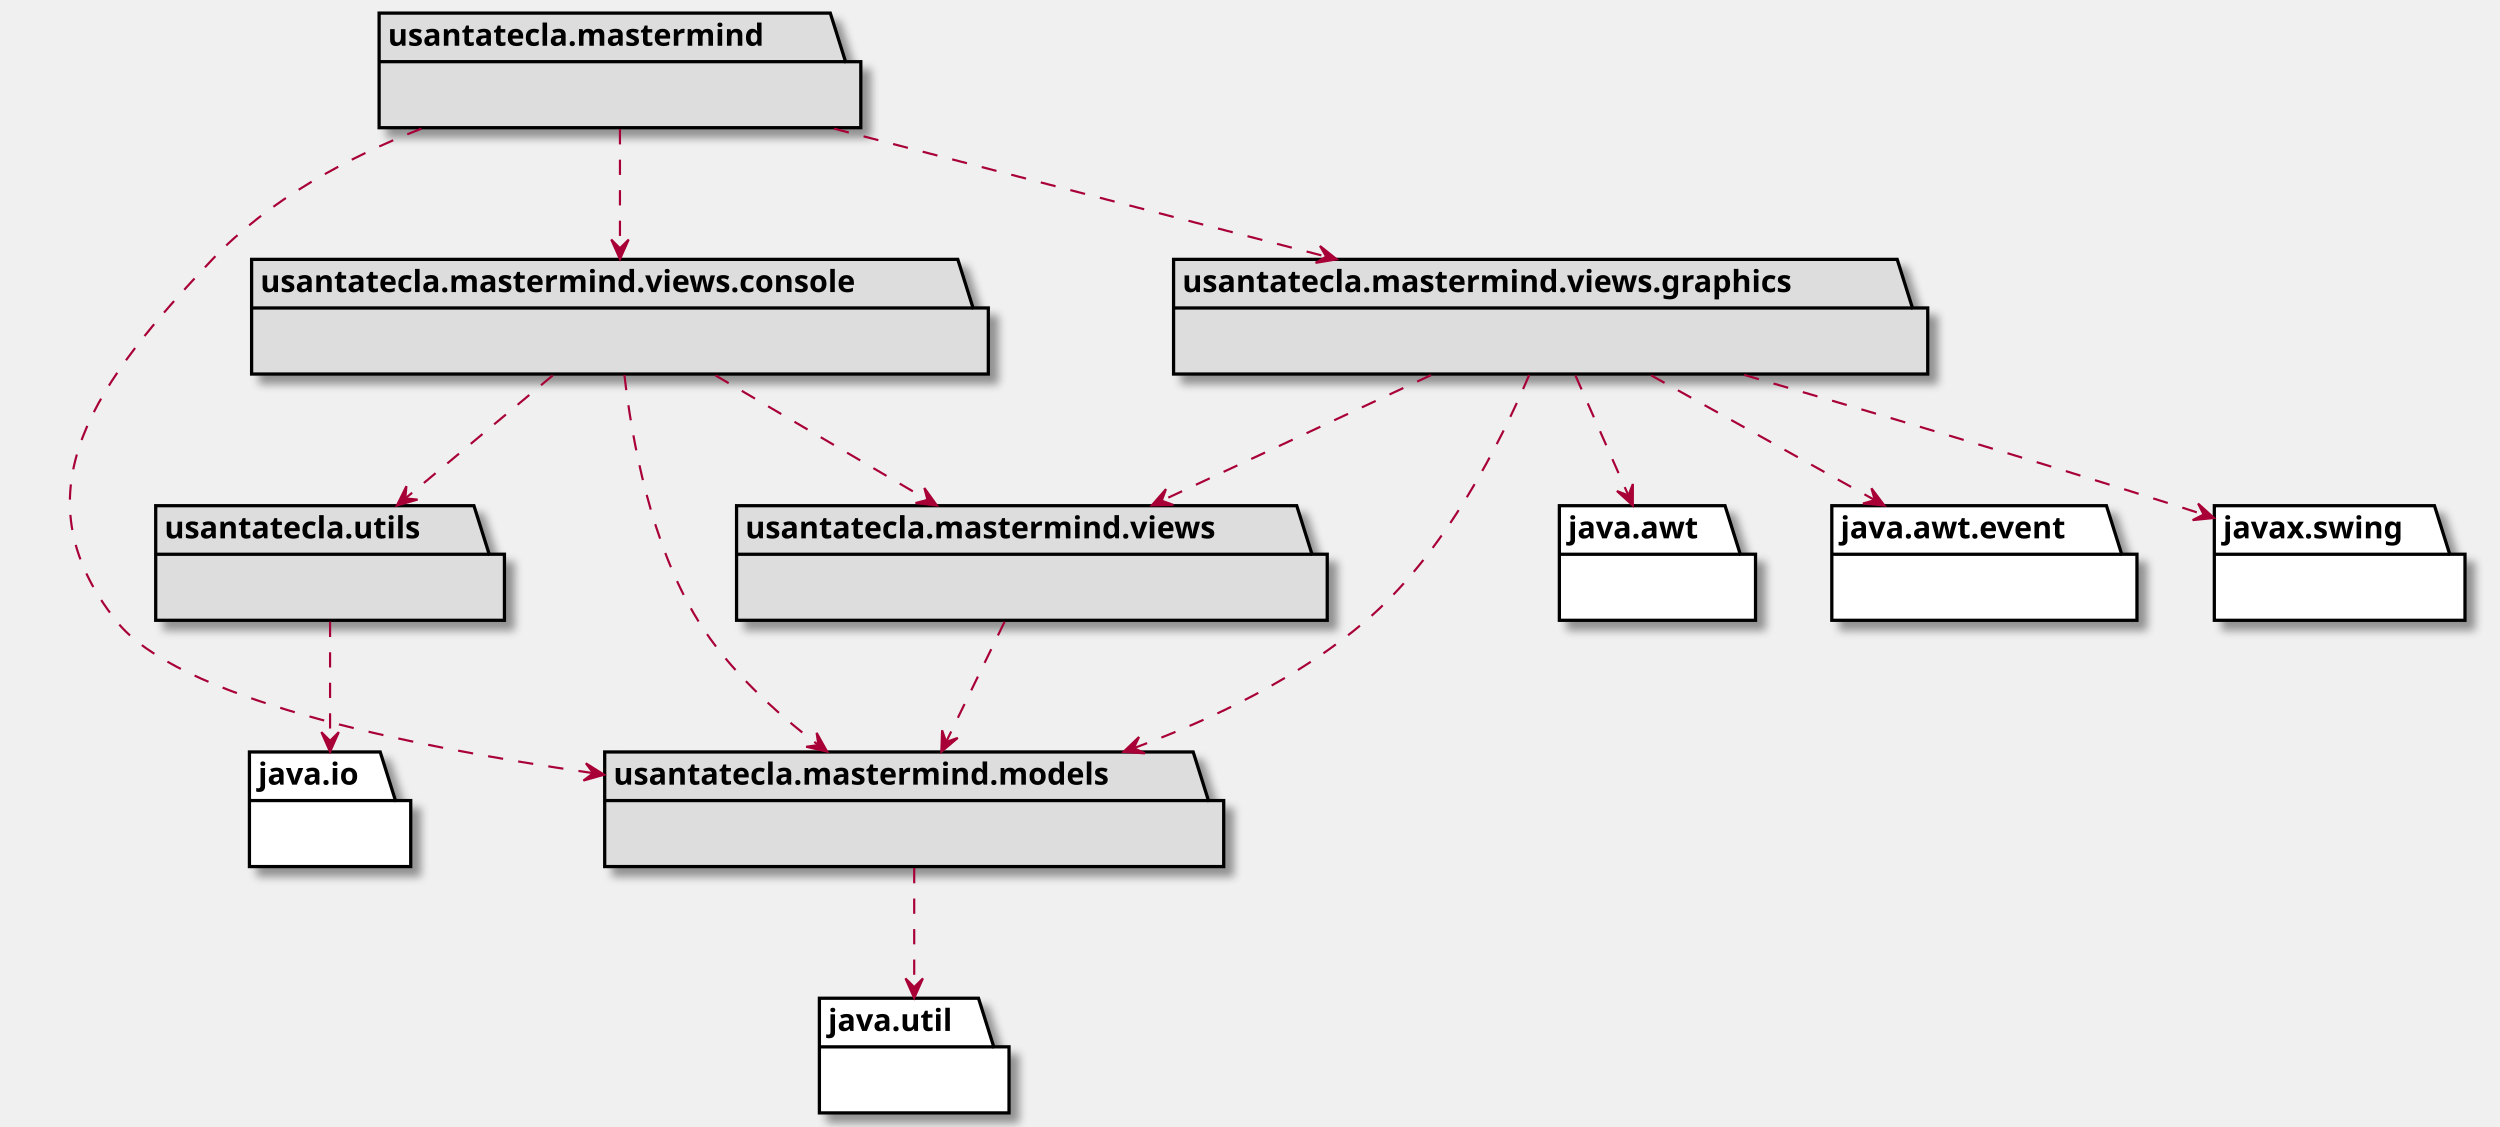
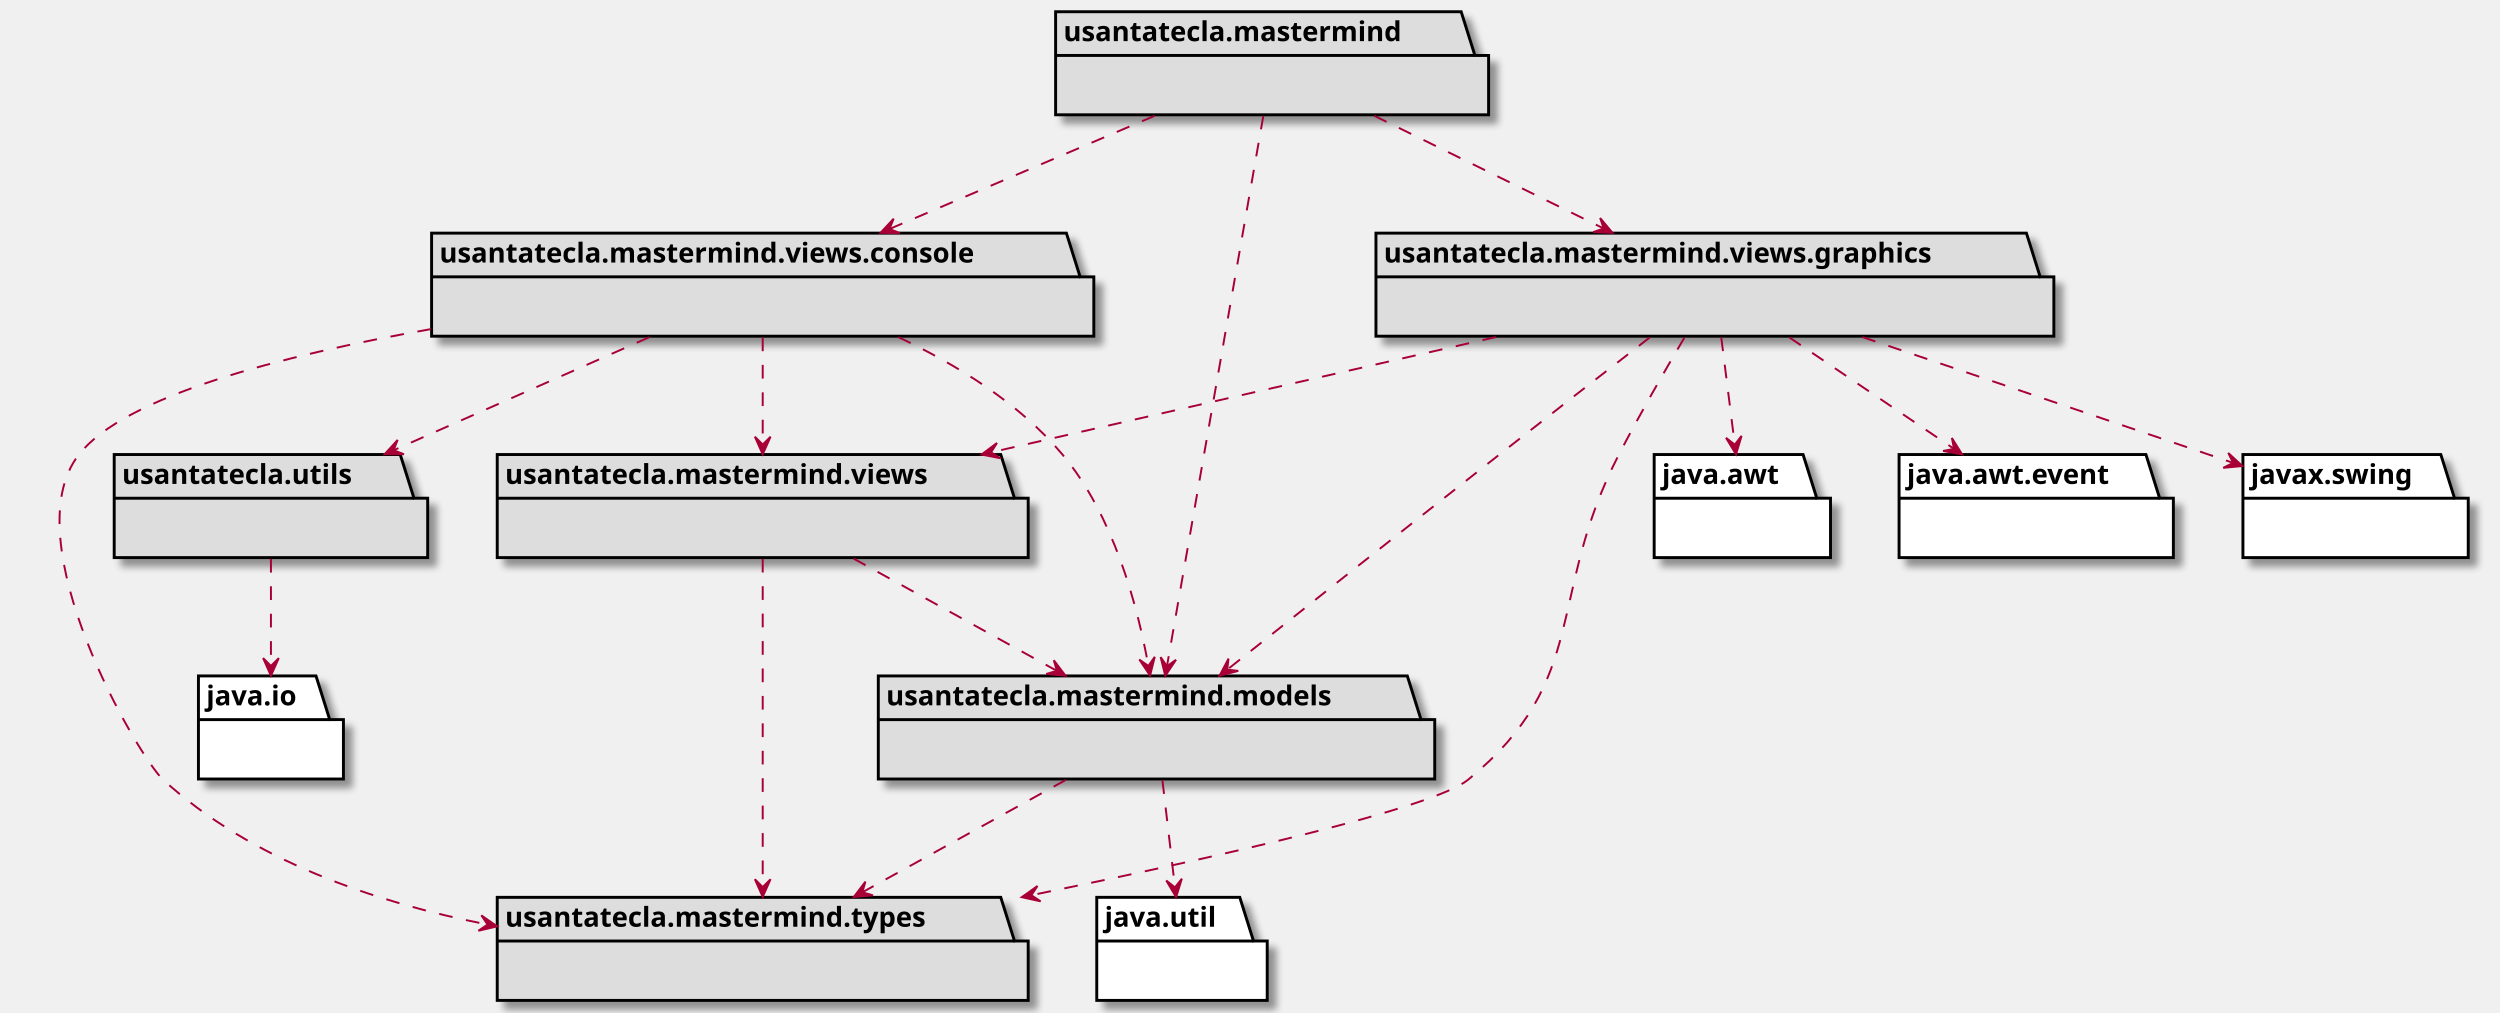
- <svg xmlns="http://www.w3.org/2000/svg" contentScriptType="application/ecmascript" contentStyleType="text/css" height="517px" preserveAspectRatio="none" style="width:1147px;height:517px;" version="1.1" viewBox="0 0 1147 517" width="1147px" zoomAndPan="magnify">
+ <svg xmlns="http://www.w3.org/2000/svg" contentScriptType="application/ecmascript" contentStyleType="text/css" height="517px" preserveAspectRatio="none" style="width:1276px;height:517px;" version="1.1" viewBox="0 0 1276 517" width="1276px" zoomAndPan="magnify">
  <defs>
-     <filter height="300%" id="f1litsql34g1pu" width="300%" x="-1" y="-1">
+     <filter height="300%" id="fq3qyv029suhc" width="300%" x="-1" y="-1">
      <feGaussianBlur result="blurOut" stdDeviation="2.0" />
      <feColorMatrix in="blurOut" result="blurOut2" type="matrix" values="0 0 0 0 0 0 0 0 0 0 0 0 0 0 0 0 0 0 .4 0" />
      <feOffset dx="4.0" dy="4.0" in="blurOut2" result="blurOut3" />
      <feBlend in="SourceGraphic" in2="blurOut3" mode="normal" />
    </filter>
  </defs>
  <g>
-     <polygon fill="#DDDDDD" filter="url(#f1litsql34g1pu)" points="173.936,6,380.936,6,387.936,28.297,394.936,28.297,394.936,58.594,173.936,58.594,173.936,6" style="stroke: #000000; stroke-width: 1.5;" />
-     <line style="stroke: #000000; stroke-width: 1.5;" x1="173.936" x2="387.936" y1="28.297" y2="28.297" />
-     <text fill="#000000" font-family="sans-serif" font-size="14" font-weight="bold" lengthAdjust="spacingAndGlyphs" textLength="201" x="177.936" y="20.995">usantatecla.mastermind</text>
-     <polygon fill="#DDDDDD" filter="url(#f1litsql34g1pu)" points="337.936,232,594.936,232,601.936,254.297,608.936,254.297,608.936,284.594,337.936,284.594,337.936,232" style="stroke: #000000; stroke-width: 1.5;" />
-     <line style="stroke: #000000; stroke-width: 1.5;" x1="337.936" x2="601.936" y1="254.297" y2="254.297" />
-     <text fill="#000000" font-family="sans-serif" font-size="14" font-weight="bold" lengthAdjust="spacingAndGlyphs" textLength="251" x="341.936" y="246.995">usantatecla.mastermind.views</text>
-     <polygon fill="#DDDDDD" filter="url(#f1litsql34g1pu)" points="277.436,345,547.436,345,554.436,367.297,561.436,367.297,561.436,397.594,277.436,397.594,277.436,345" style="stroke: #000000; stroke-width: 1.5;" />
-     <line style="stroke: #000000; stroke-width: 1.5;" x1="277.436" x2="554.436" y1="367.297" y2="367.297" />
-     <text fill="#000000" font-family="sans-serif" font-size="14" font-weight="bold" lengthAdjust="spacingAndGlyphs" textLength="264" x="281.436" y="359.995">usantatecla.mastermind.models</text>
-     <polygon fill="#FFFFFF" filter="url(#f1litsql34g1pu)" points="375.936,458,448.936,458,455.936,480.297,462.936,480.297,462.936,510.594,375.936,510.594,375.936,458" style="stroke: #000000; stroke-width: 1.5;" />
-     <line style="stroke: #000000; stroke-width: 1.5;" x1="375.936" x2="455.936" y1="480.297" y2="480.297" />
-     <text fill="#000000" font-family="sans-serif" font-size="14" font-weight="bold" lengthAdjust="spacingAndGlyphs" textLength="67" x="379.936" y="472.995">java.util</text>
-     <polygon fill="#DDDDDD" filter="url(#f1litsql34g1pu)" points="71.436,232,217.436,232,224.436,254.297,231.436,254.297,231.436,284.594,71.436,284.594,71.436,232" style="stroke: #000000; stroke-width: 1.5;" />
-     <line style="stroke: #000000; stroke-width: 1.5;" x1="71.436" x2="224.436" y1="254.297" y2="254.297" />
-     <text fill="#000000" font-family="sans-serif" font-size="14" font-weight="bold" lengthAdjust="spacingAndGlyphs" textLength="140" x="75.436" y="246.995">usantatecla.utils</text>
-     <polygon fill="#FFFFFF" filter="url(#f1litsql34g1pu)" points="114.436,345,174.436,345,181.436,367.297,188.436,367.297,188.436,397.594,114.436,397.594,114.436,345" style="stroke: #000000; stroke-width: 1.5;" />
-     <line style="stroke: #000000; stroke-width: 1.5;" x1="114.436" x2="181.436" y1="367.297" y2="367.297" />
-     <text fill="#000000" font-family="sans-serif" font-size="14" font-weight="bold" lengthAdjust="spacingAndGlyphs" textLength="54" x="118.436" y="359.995">java.io</text>
-     <polygon fill="#DDDDDD" filter="url(#f1litsql34g1pu)" points="115.436,119,439.436,119,446.436,141.297,453.436,141.297,453.436,171.594,115.436,171.594,115.436,119" style="stroke: #000000; stroke-width: 1.5;" />
-     <line style="stroke: #000000; stroke-width: 1.5;" x1="115.436" x2="446.436" y1="141.297" y2="141.297" />
-     <text fill="#000000" font-family="sans-serif" font-size="14" font-weight="bold" lengthAdjust="spacingAndGlyphs" textLength="318" x="119.436" y="133.995">usantatecla.mastermind.views.console</text>
-     <polygon fill="#DDDDDD" filter="url(#f1litsql34g1pu)" points="538.436,119,870.436,119,877.436,141.297,884.436,141.297,884.436,171.594,538.436,171.594,538.436,119" style="stroke: #000000; stroke-width: 1.5;" />
-     <line style="stroke: #000000; stroke-width: 1.5;" x1="538.436" x2="877.436" y1="141.297" y2="141.297" />
-     <text fill="#000000" font-family="sans-serif" font-size="14" font-weight="bold" lengthAdjust="spacingAndGlyphs" textLength="326" x="542.436" y="133.995">usantatecla.mastermind.views.graphics</text>
-     <polygon fill="#FFFFFF" filter="url(#f1litsql34g1pu)" points="715.436,232,791.436,232,798.436,254.297,805.436,254.297,805.436,284.594,715.436,284.594,715.436,232" style="stroke: #000000; stroke-width: 1.5;" />
-     <line style="stroke: #000000; stroke-width: 1.5;" x1="715.436" x2="798.436" y1="254.297" y2="254.297" />
-     <text fill="#000000" font-family="sans-serif" font-size="14" font-weight="bold" lengthAdjust="spacingAndGlyphs" textLength="70" x="719.436" y="246.995">java.awt</text>
-     <polygon fill="#FFFFFF" filter="url(#f1litsql34g1pu)" points="840.436,232,966.436,232,973.436,254.297,980.436,254.297,980.436,284.594,840.436,284.594,840.436,232" style="stroke: #000000; stroke-width: 1.5;" />
-     <line style="stroke: #000000; stroke-width: 1.5;" x1="840.436" x2="973.436" y1="254.297" y2="254.297" />
-     <text fill="#000000" font-family="sans-serif" font-size="14" font-weight="bold" lengthAdjust="spacingAndGlyphs" textLength="120" x="844.436" y="246.995">java.awt.event</text>
-     <polygon fill="#FFFFFF" filter="url(#f1litsql34g1pu)" points="1015.936,232,1116.936,232,1123.936,254.297,1130.936,254.297,1130.936,284.594,1015.936,284.594,1015.936,232" style="stroke: #000000; stroke-width: 1.5;" />
-     <line style="stroke: #000000; stroke-width: 1.5;" x1="1015.936" x2="1123.936" y1="254.297" y2="254.297" />
-     <text fill="#000000" font-family="sans-serif" font-size="14" font-weight="bold" lengthAdjust="spacingAndGlyphs" textLength="95" x="1019.936" y="246.995">javax.swing</text>
-     <path codeLine="2" d="M284.436,59.245 C284.436,75.496 284.436,96.579 284.436,113.714 " fill="none" id="usantatecla.mastermind-to-usantatecla.mastermind.views.console" style="stroke: #A80036; stroke-width: 1.0; stroke-dasharray: 7.0,7.0;" />
-     <polygon fill="#A80036" points="284.436,118.895,288.436,109.895,284.436,113.895,280.436,109.895,284.436,118.895" style="stroke: #A80036; stroke-width: 1.0;" />
-     <path codeLine="3" d="M382.666,59.035 C450.243,76.602 539.824,99.889 608.41,117.718 " fill="none" id="usantatecla.mastermind-to-usantatecla.mastermind.views.graphics" style="stroke: #A80036; stroke-width: 1.0; stroke-dasharray: 7.0,7.0;" />
-     <polygon fill="#A80036" points="613.312,118.992,605.609,112.855,608.473,117.733,603.595,120.598,613.312,118.992" style="stroke: #A80036; stroke-width: 1.0;" />
-     <path codeLine="4" d="M193.343,59.012 C159.593,72.28 123.29,91.615 97.436,119 C45.04,174.5 6,225.205 53.436,285 C81.049,319.806 182.846,341.776 272.093,354.717 " fill="none" id="usantatecla.mastermind-to-usantatecla.mastermind.models" style="stroke: #A80036; stroke-width: 1.0; stroke-dasharray: 7.0,7.0;" />
-     <polygon fill="#A80036" points="277.141,355.441,268.801,350.203,272.192,354.731,267.664,358.122,277.141,355.441" style="stroke: #A80036; stroke-width: 1.0;" />
-     <path codeLine="7" d="M460.911,285.245 C452.937,301.636 442.571,322.943 434.198,340.156 " fill="none" id="usantatecla.mastermind.views-to-usantatecla.mastermind.models" style="stroke: #A80036; stroke-width: 1.0; stroke-dasharray: 7.0,7.0;" />
-     <polygon fill="#A80036" points="431.892,344.895,439.427,338.552,434.08,340.399,432.233,335.052,431.892,344.895" style="stroke: #A80036; stroke-width: 1.0;" />
-     <path d="M419.436,398.245 C419.436,414.496 419.436,435.579 419.436,452.714 " fill="none" id="usantatecla.mastermind.models-to-java.util" style="stroke: #A80036; stroke-width: 1.0; stroke-dasharray: 7.0,7.0;" />
-     <polygon fill="#A80036" points="419.436,457.895,423.436,448.895,419.436,452.895,415.436,448.895,419.436,457.895" style="stroke: #A80036; stroke-width: 1.0;" />
-     <path d="M151.436,285.245 C151.436,301.496 151.436,322.579 151.436,339.714 " fill="none" id="usantatecla.utils-to-java.io" style="stroke: #A80036; stroke-width: 1.0; stroke-dasharray: 7.0,7.0;" />
-     <polygon fill="#A80036" points="151.436,344.895,155.436,335.895,151.436,339.895,147.436,335.895,151.436,344.895" style="stroke: #A80036; stroke-width: 1.0;" />
-     <path d="M286.489,172.043 C289.829,201.275 298.459,249.662 320.436,285 C334.262,307.232 355.711,326.779 375.115,341.551 " fill="none" id="usantatecla.mastermind.views.console-to-usantatecla.mastermind.models" style="stroke: #A80036; stroke-width: 1.0; stroke-dasharray: 7.0,7.0;" />
-     <polygon fill="#A80036" points="379.478,344.82,374.675,336.222,375.477,341.822,369.877,342.624,379.478,344.82" style="stroke: #A80036; stroke-width: 1.0;" />
-     <path d="M253.589,172.245 C233.361,189.126 206.885,211.223 185.956,228.69 " fill="none" id="usantatecla.mastermind.views.console-to-usantatecla.utils" style="stroke: #A80036; stroke-width: 1.0; stroke-dasharray: 7.0,7.0;" />
-     <polygon fill="#A80036" points="182.116,231.895,191.589,229.198,185.955,228.691,186.462,223.057,182.116,231.895" style="stroke: #A80036; stroke-width: 1.0;" />
-     <path d="M328.271,172.245 C357.373,189.336 395.577,211.773 425.487,229.34 " fill="none" id="usantatecla.mastermind.views.console-to-usantatecla.mastermind.views" style="stroke: #A80036; stroke-width: 1.0; stroke-dasharray: 7.0,7.0;" />
-     <polygon fill="#A80036" points="429.838,231.895,424.104,223.887,425.527,229.362,420.052,230.785,429.838,231.895" style="stroke: #A80036; stroke-width: 1.0;" />
-     <path d="M656.535,172.105 C619.598,189.332 570.917,212.036 533.037,229.703 " fill="none" id="usantatecla.mastermind.views.graphics-to-usantatecla.mastermind.views" style="stroke: #A80036; stroke-width: 1.0; stroke-dasharray: 7.0,7.0;" />
-     <polygon fill="#A80036" points="528.472,231.832,538.32,231.654,533.004,229.719,534.939,224.403,528.472,231.832" style="stroke: #A80036; stroke-width: 1.0;" />
-     <path d="M701.574,172.084 C688.589,202.718 663.039,253.791 626.436,285 C595.996,310.954 556.591,329.856 520.342,343.183 " fill="none" id="usantatecla.mastermind.views.graphics-to-usantatecla.mastermind.models" style="stroke: #A80036; stroke-width: 1.0; stroke-dasharray: 7.0,7.0;" />
-     <polygon fill="#A80036" points="515.48,344.944,525.305,345.639,520.181,343.241,522.58,338.118,515.48,344.944" style="stroke: #A80036; stroke-width: 1.0;" />
-     <path d="M722.8,172.245 C730.036,188.636 739.442,209.943 747.041,227.156 " fill="none" id="usantatecla.mastermind.views.graphics-to-java.awt" style="stroke: #A80036; stroke-width: 1.0; stroke-dasharray: 7.0,7.0;" />
-     <polygon fill="#A80036" points="749.133,231.895,749.157,222.046,747.114,227.321,741.839,225.278,749.133,231.895" style="stroke: #A80036; stroke-width: 1.0;" />
-     <path d="M757.59,172.245 C788.232,189.336 828.457,211.773 859.95,229.34 " fill="none" id="usantatecla.mastermind.views.graphics-to-java.awt.event" style="stroke: #A80036; stroke-width: 1.0; stroke-dasharray: 7.0,7.0;" />
-     <polygon fill="#A80036" points="864.531,231.895,858.62,224.018,860.165,229.459,854.723,231.005,864.531,231.895" style="stroke: #A80036; stroke-width: 1.0;" />
-     <path d="M800.267,172.014 C857.101,188.571 932.308,210.917 998.436,232 C1002.485,233.291 1006.65,234.642 1010.844,236.02 " fill="none" id="usantatecla.mastermind.views.graphics-to-javax.swing" style="stroke: #A80036; stroke-width: 1.0; stroke-dasharray: 7.0,7.0;" />
-     <polygon fill="#A80036" points="1015.774,237.647,1008.481,231.028,1011.026,236.08,1005.974,238.625,1015.774,237.647" style="stroke: #A80036; stroke-width: 1.0;" />
+     <polygon fill="#DDDDDD" filter="url(#fq3qyv029suhc)" points="538.787,6,745.787,6,752.787,28.297,759.787,28.297,759.787,58.594,538.787,58.594,538.787,6" style="stroke:#000000;stroke-width:1.5;" />
+     <line style="stroke:#000000;stroke-width:1.5;" x1="538.787" x2="752.787" y1="28.297" y2="28.297" />
+     <text fill="#000000" font-family="sans-serif" font-size="14" font-weight="bold" lengthAdjust="spacingAndGlyphs" textLength="201" x="542.787" y="20.995">usantatecla.mastermind</text>
+     <polygon fill="#DDDDDD" filter="url(#fq3qyv029suhc)" points="253.787,232,510.787,232,517.787,254.297,524.787,254.297,524.787,284.594,253.787,284.594,253.787,232" style="stroke:#000000;stroke-width:1.5;" />
+     <line style="stroke:#000000;stroke-width:1.5;" x1="253.787" x2="517.787" y1="254.297" y2="254.297" />
+     <text fill="#000000" font-family="sans-serif" font-size="14" font-weight="bold" lengthAdjust="spacingAndGlyphs" textLength="251" x="257.787" y="246.995">usantatecla.mastermind.views</text>
+     <polygon fill="#DDDDDD" filter="url(#fq3qyv029suhc)" points="448.287,345,718.287,345,725.287,367.297,732.287,367.297,732.287,397.594,448.287,397.594,448.287,345" style="stroke:#000000;stroke-width:1.5;" />
+     <line style="stroke:#000000;stroke-width:1.5;" x1="448.287" x2="725.287" y1="367.297" y2="367.297" />
+     <text fill="#000000" font-family="sans-serif" font-size="14" font-weight="bold" lengthAdjust="spacingAndGlyphs" textLength="264" x="452.287" y="359.995">usantatecla.mastermind.models</text>
+     <polygon fill="#DDDDDD" filter="url(#fq3qyv029suhc)" points="253.787,458,510.787,458,517.787,480.297,524.787,480.297,524.787,510.594,253.787,510.594,253.787,458" style="stroke:#000000;stroke-width:1.5;" />
+     <line style="stroke:#000000;stroke-width:1.5;" x1="253.787" x2="517.787" y1="480.297" y2="480.297" />
+     <text fill="#000000" font-family="sans-serif" font-size="14" font-weight="bold" lengthAdjust="spacingAndGlyphs" textLength="251" x="257.787" y="472.995">usantatecla.mastermind.types</text>
+     <polygon fill="#FFFFFF" filter="url(#fq3qyv029suhc)" points="559.787,458,632.787,458,639.787,480.297,646.787,480.297,646.787,510.594,559.787,510.594,559.787,458" style="stroke:#000000;stroke-width:1.5;" />
+     <line style="stroke:#000000;stroke-width:1.5;" x1="559.787" x2="639.787" y1="480.297" y2="480.297" />
+     <text fill="#000000" font-family="sans-serif" font-size="14" font-weight="bold" lengthAdjust="spacingAndGlyphs" textLength="67" x="563.787" y="472.995">java.util</text>
+     <polygon fill="#DDDDDD" filter="url(#fq3qyv029suhc)" points="58.287,232,204.287,232,211.287,254.297,218.287,254.297,218.287,284.594,58.287,284.594,58.287,232" style="stroke:#000000;stroke-width:1.5;" />
+     <line style="stroke:#000000;stroke-width:1.5;" x1="58.287" x2="211.287" y1="254.297" y2="254.297" />
+     <text fill="#000000" font-family="sans-serif" font-size="14" font-weight="bold" lengthAdjust="spacingAndGlyphs" textLength="140" x="62.287" y="246.995">usantatecla.utils</text>
+     <polygon fill="#FFFFFF" filter="url(#fq3qyv029suhc)" points="101.287,345,161.287,345,168.287,367.297,175.287,367.297,175.287,397.594,101.287,397.594,101.287,345" style="stroke:#000000;stroke-width:1.5;" />
+     <line style="stroke:#000000;stroke-width:1.5;" x1="101.287" x2="168.287" y1="367.297" y2="367.297" />
+     <text fill="#000000" font-family="sans-serif" font-size="14" font-weight="bold" lengthAdjust="spacingAndGlyphs" textLength="54" x="105.287" y="359.995">java.io</text>
+     <polygon fill="#DDDDDD" filter="url(#fq3qyv029suhc)" points="220.287,119,544.287,119,551.287,141.297,558.287,141.297,558.287,171.594,220.287,171.594,220.287,119" style="stroke:#000000;stroke-width:1.5;" />
+     <line style="stroke:#000000;stroke-width:1.5;" x1="220.287" x2="551.287" y1="141.297" y2="141.297" />
+     <text fill="#000000" font-family="sans-serif" font-size="14" font-weight="bold" lengthAdjust="spacingAndGlyphs" textLength="318" x="224.287" y="133.995">usantatecla.mastermind.views.console</text>
+     <polygon fill="#DDDDDD" filter="url(#fq3qyv029suhc)" points="702.287,119,1034.287,119,1041.287,141.297,1048.287,141.297,1048.287,171.594,702.287,171.594,702.287,119" style="stroke:#000000;stroke-width:1.5;" />
+     <line style="stroke:#000000;stroke-width:1.5;" x1="702.287" x2="1041.287" y1="141.297" y2="141.297" />
+     <text fill="#000000" font-family="sans-serif" font-size="14" font-weight="bold" lengthAdjust="spacingAndGlyphs" textLength="326" x="706.287" y="133.995">usantatecla.mastermind.views.graphics</text>
+     <polygon fill="#FFFFFF" filter="url(#fq3qyv029suhc)" points="844.287,232,920.287,232,927.287,254.297,934.287,254.297,934.287,284.594,844.287,284.594,844.287,232" style="stroke:#000000;stroke-width:1.5;" />
+     <line style="stroke:#000000;stroke-width:1.5;" x1="844.287" x2="927.287" y1="254.297" y2="254.297" />
+     <text fill="#000000" font-family="sans-serif" font-size="14" font-weight="bold" lengthAdjust="spacingAndGlyphs" textLength="70" x="848.287" y="246.995">java.awt</text>
+     <polygon fill="#FFFFFF" filter="url(#fq3qyv029suhc)" points="969.287,232,1095.287,232,1102.287,254.297,1109.287,254.297,1109.287,284.594,969.287,284.594,969.287,232" style="stroke:#000000;stroke-width:1.5;" />
+     <line style="stroke:#000000;stroke-width:1.5;" x1="969.287" x2="1102.287" y1="254.297" y2="254.297" />
+     <text fill="#000000" font-family="sans-serif" font-size="14" font-weight="bold" lengthAdjust="spacingAndGlyphs" textLength="120" x="973.287" y="246.995">java.awt.event</text>
+     <polygon fill="#FFFFFF" filter="url(#fq3qyv029suhc)" points="1144.789,232,1245.789,232,1252.789,254.297,1259.789,254.297,1259.789,284.594,1144.789,284.594,1144.789,232" style="stroke:#000000;stroke-width:1.5;" />
+     <line style="stroke:#000000;stroke-width:1.5;" x1="1144.789" x2="1252.789" y1="254.297" y2="254.297" />
+     <text fill="#000000" font-family="sans-serif" font-size="14" font-weight="bold" lengthAdjust="spacingAndGlyphs" textLength="95" x="1148.789" y="246.995">javax.swing</text>
+     <path codeLine="2" d="M589.312,59.105 C548.879,76.367 495.564,99.128 454.145,116.811 " fill="none" id="usantatecla.mastermind-to-usantatecla.mastermind.views.console" style="stroke:#A80036;stroke-width:1.0;stroke-dasharray:7.0,7.0;" />
+     <polygon fill="#A80036" points="449.411,118.832,459.259,118.978,454.01,116.869,456.118,111.62,449.411,118.832" style="stroke:#A80036;stroke-width:1.0;" />
+     <path codeLine="3" d="M701.42,59.105 C736.352,76.262 782.345,98.851 818.252,116.487 " fill="none" id="usantatecla.mastermind-to-usantatecla.mastermind.views.graphics" style="stroke:#A80036;stroke-width:1.0;stroke-dasharray:7.0,7.0;" />
+     <polygon fill="#A80036" points="823.026,118.832,816.712,111.274,818.538,116.627,813.184,118.454,823.026,118.832" style="stroke:#A80036;stroke-width:1.0;" />
+     <path codeLine="4" d="M644.804,59.106 C634.111,120.185 607.144,274.215 595.631,339.976 " fill="none" id="usantatecla.mastermind-to-usantatecla.mastermind.models" style="stroke:#A80036;stroke-width:1.0;stroke-dasharray:7.0,7.0;" />
+     <polygon fill="#A80036" points="594.764,344.933,600.255,336.757,595.625,340.008,592.374,335.378,594.764,344.933" style="stroke:#A80036;stroke-width:1.0;" />
+     <path codeLine="7" d="M435.653,285.105 C466.594,302.192 507.292,324.667 539.17,342.271 " fill="none" id="usantatecla.mastermind.views-to-usantatecla.mastermind.models" style="stroke:#A80036;stroke-width:1.0;stroke-dasharray:7.0,7.0;" />
+     <polygon fill="#A80036" points="543.807,344.832,537.862,336.98,539.43,342.415,533.995,343.983,543.807,344.832" style="stroke:#A80036;stroke-width:1.0;" />
+     <path codeLine="8" d="M389.287,285.196 C389.287,326.606 389.287,407.957 389.287,452.514 " fill="none" id="usantatecla.mastermind.views-to-usantatecla.mastermind.types" style="stroke:#A80036;stroke-width:1.0;stroke-dasharray:7.0,7.0;" />
+     <polygon fill="#A80036" points="389.287,457.76,393.287,448.76,389.287,452.76,385.287,448.76,389.287,457.76" style="stroke:#A80036;stroke-width:1.0;" />
+     <path codeLine="11" d="M543.922,398.105 C512.981,415.192 472.282,437.667 440.405,455.271 " fill="none" id="usantatecla.mastermind.models-to-usantatecla.mastermind.types" style="stroke:#A80036;stroke-width:1.0;stroke-dasharray:7.0,7.0;" />
+     <polygon fill="#A80036" points="435.768,457.832,445.58,456.982,440.145,455.415,441.713,449.979,435.768,457.832" style="stroke:#A80036;stroke-width:1.0;" />
+     <path d="M593.303,398.245 C595.206,414.496 597.675,435.579 599.682,452.714 " fill="none" id="usantatecla.mastermind.models-to-java.util" style="stroke:#A80036;stroke-width:1.0;stroke-dasharray:7.0,7.0;" />
+     <polygon fill="#A80036" points="600.289,457.895,603.215,448.491,599.707,452.929,595.269,449.421,600.289,457.895" style="stroke:#A80036;stroke-width:1.0;" />
+     <path d="M138.287,285.245 C138.287,301.496 138.287,322.579 138.287,339.714 " fill="none" id="usantatecla.utils-to-java.io" style="stroke:#A80036;stroke-width:1.0;stroke-dasharray:7.0,7.0;" />
+     <polygon fill="#A80036" points="138.287,344.895,142.287,335.895,138.287,339.895,134.287,335.895,138.287,344.895" style="stroke:#A80036;stroke-width:1.0;" />
+     <path d="M458.502,172.059 C487.806,185.897 520.205,205.644 542.287,232 C568.398,263.163 580.613,309.369 586.107,339.707 " fill="none" id="usantatecla.mastermind.views.console-to-usantatecla.mastermind.models" style="stroke:#A80036;stroke-width:1.0;stroke-dasharray:7.0,7.0;" />
+     <polygon fill="#A80036" points="586.994,344.807,589.389,335.254,586.135,339.881,581.508,336.627,586.994,344.807" style="stroke:#A80036;stroke-width:1.0;" />
+     <path d="M219.923,167.981 C142.826,181.582 63.584,202.307 40.287,232 C6,275.701 70.781,386.585 83.287,398 C128.272,439.06 191.378,460.606 248.604,471.834 " fill="none" id="usantatecla.mastermind.views.console-to-usantatecla.mastermind.types" style="stroke:#A80036;stroke-width:1.0;stroke-dasharray:7.0,7.0;" />
+     <polygon fill="#A80036" points="253.769,472.822,245.681,467.201,248.858,471.882,244.177,475.059,253.769,472.822" style="stroke:#A80036;stroke-width:1.0;" />
+     <path d="M331.388,172.105 C292.433,189.332 241.094,212.036 201.144,229.703 " fill="none" id="usantatecla.mastermind.views.console-to-usantatecla.utils" style="stroke:#A80036;stroke-width:1.0;stroke-dasharray:7.0,7.0;" />
+     <polygon fill="#A80036" points="196.33,231.832,206.179,231.849,200.903,229.809,202.942,224.533,196.33,231.832" style="stroke:#A80036;stroke-width:1.0;" />
+     <path d="M389.287,172.245 C389.287,188.496 389.287,209.579 389.287,226.714 " fill="none" id="usantatecla.mastermind.views.console-to-usantatecla.mastermind.views" style="stroke:#A80036;stroke-width:1.0;stroke-dasharray:7.0,7.0;" />
+     <polygon fill="#A80036" points="389.287,231.895,393.287,222.895,389.287,226.895,385.287,222.895,389.287,231.895" style="stroke:#A80036;stroke-width:1.0;" />
+     <path d="M763.484,172.035 C686.416,189.637 584.203,212.982 506.08,230.825 " fill="none" id="usantatecla.mastermind.views.graphics-to-usantatecla.mastermind.views" style="stroke:#A80036;stroke-width:1.0;stroke-dasharray:7.0,7.0;" />
+     <polygon fill="#A80036" points="500.97,231.992,510.635,233.886,505.844,230.878,508.852,226.087,500.97,231.992" style="stroke:#A80036;stroke-width:1.0;" />
+     <path d="M842.014,172.241 C820.166,189.173 790.981,211.848 765.287,232 C717.242,269.683 662.031,313.458 626.685,341.543 " fill="none" id="usantatecla.mastermind.views.graphics-to-usantatecla.mastermind.models" style="stroke:#A80036;stroke-width:1.0;stroke-dasharray:7.0,7.0;" />
+     <polygon fill="#A80036" points="622.475,344.889,632.009,342.42,626.389,341.778,627.031,336.158,622.475,344.889" style="stroke:#A80036;stroke-width:1.0;" />
+     <path d="M859.685,172.372 C849.752,189.166 836.82,211.637 826.287,232 C788.922,304.237 812.278,346.556 749.287,398 C731.446,412.57 620.585,437.654 526.541,456.896 " fill="none" id="usantatecla.mastermind.views.graphics-to-usantatecla.mastermind.types" style="stroke:#A80036;stroke-width:1.0;stroke-dasharray:7.0,7.0;" />
+     <polygon fill="#A80036" points="521.51,457.923,531.128,460.042,526.409,456.923,529.528,452.204,521.51,457.923" style="stroke:#A80036;stroke-width:1.0;" />
+     <path d="M878.534,172.245 C880.584,188.496 883.243,209.579 885.404,226.714 " fill="none" id="usantatecla.mastermind.views.graphics-to-java.awt" style="stroke:#A80036;stroke-width:1.0;stroke-dasharray:7.0,7.0;" />
+     <polygon fill="#A80036" points="886.058,231.895,888.9,222.465,885.432,226.934,880.963,223.466,886.058,231.895" style="stroke:#A80036;stroke-width:1.0;" />
+     <path d="M913.324,172.245 C938.37,189.196 971.185,211.406 997.042,228.907 " fill="none" id="usantatecla.mastermind.views.graphics-to-java.awt.event" style="stroke:#A80036;stroke-width:1.0;stroke-dasharray:7.0,7.0;" />
+     <polygon fill="#A80036" points="1001.457,231.895,996.245,223.538,997.316,229.093,991.761,230.163,1001.457,231.895" style="stroke:#A80036;stroke-width:1.0;" />
+     <path d="M950.55,172.021 C1000.639,189.01 1067.899,211.831 1127.289,232 C1131.309,233.367 1135.459,234.776 1139.639,236.196 " fill="none" id="usantatecla.mastermind.views.graphics-to-javax.swing" style="stroke:#A80036;stroke-width:1.0;stroke-dasharray:7.0,7.0;" />
+     <polygon fill="#A80036" points="1144.549,237.866,1137.303,231.195,1139.812,236.265,1134.742,238.774,1144.549,237.866" style="stroke:#A80036;stroke-width:1.0;" />
  </g>
</svg>
